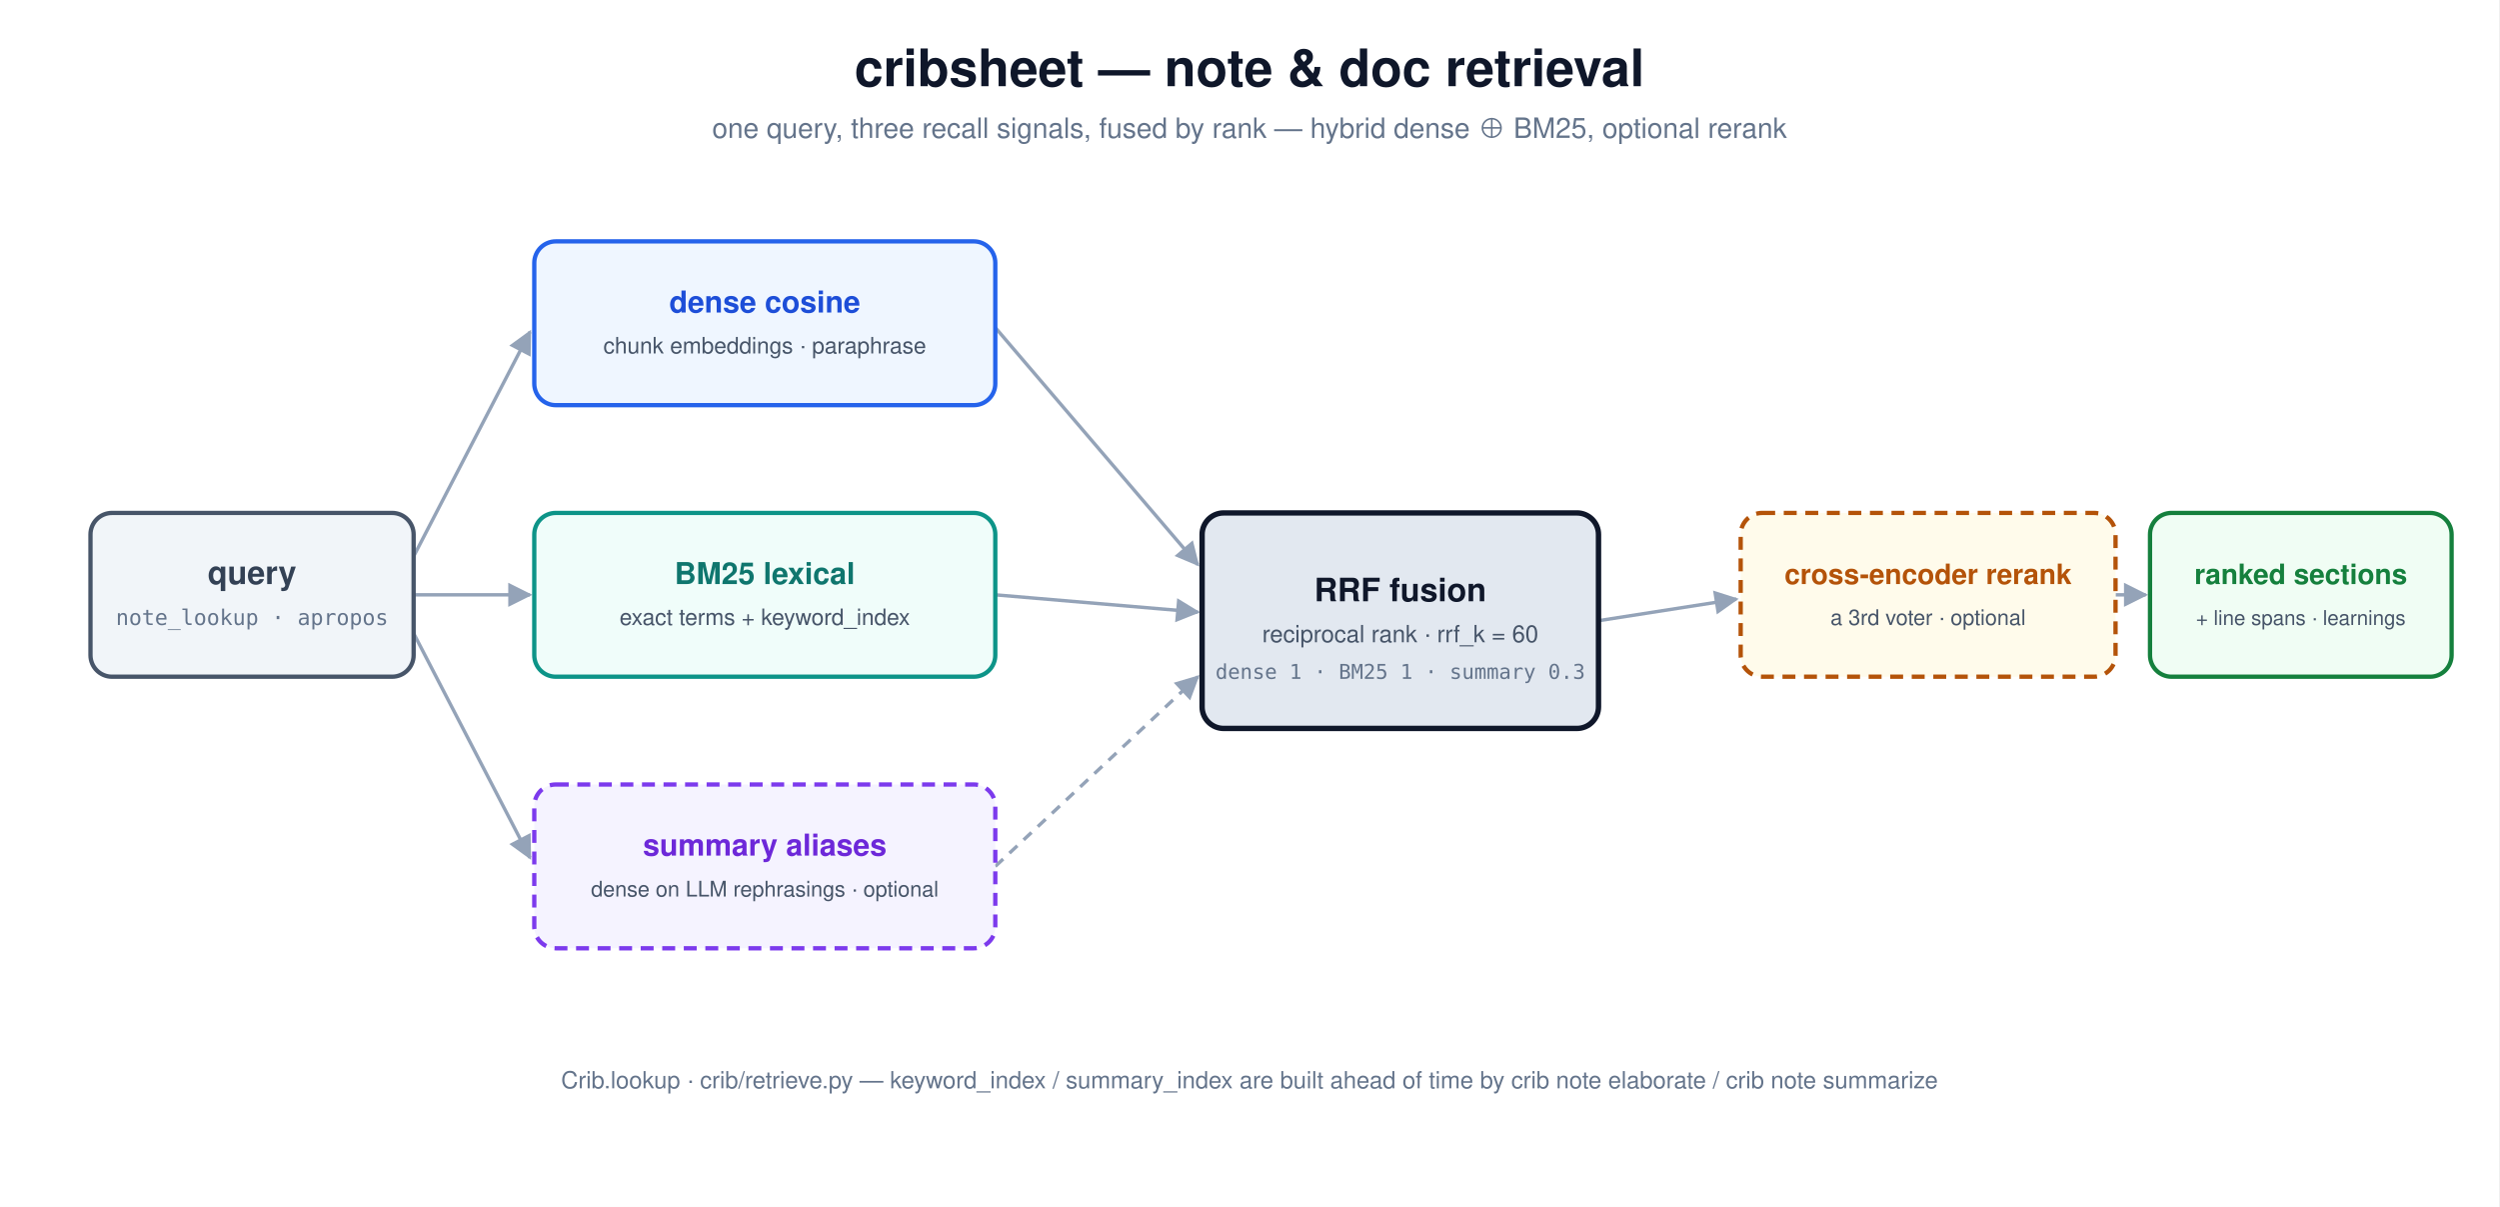
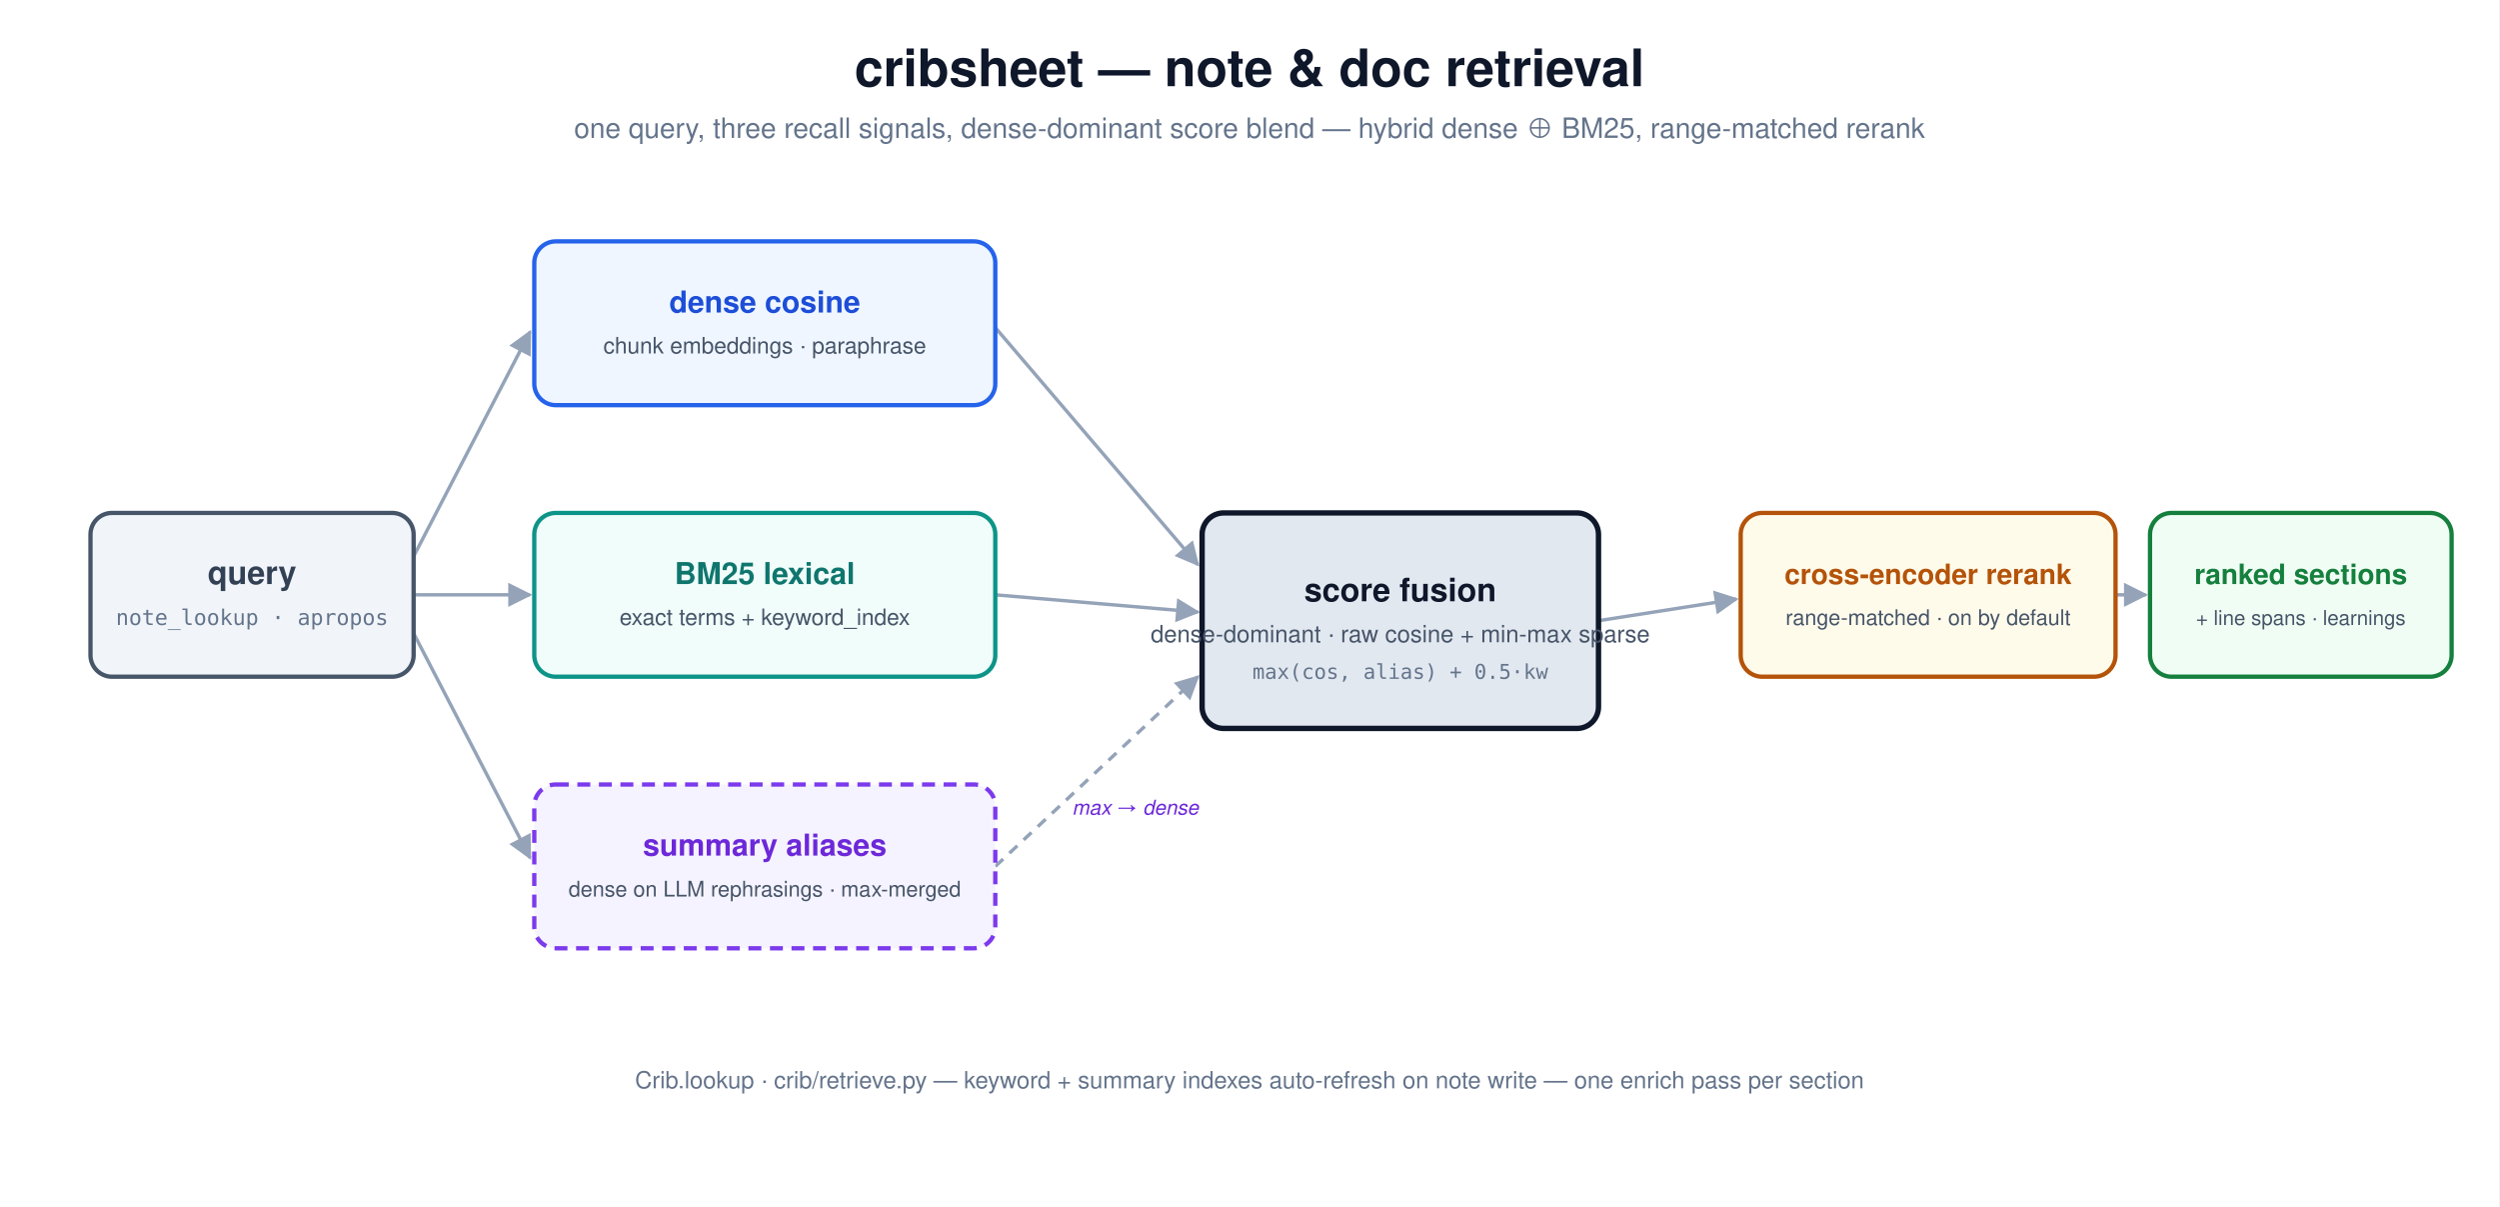
<svg xmlns="http://www.w3.org/2000/svg" width="1160.0" height="560.0" viewBox="0 0 1160.0 560.0">
  <defs>
    <marker refX="9.0" refY="5.0" markerWidth="7.0" markerHeight="7.0" orient="auto" markerUnits="strokeWidth" viewBox="0 0 10 10" id="marker7227">
      <path d="M 0 0 L 10 5 L 0 10 Z" style="fill:#94a3b8;stroke:none" id="arrowhead4978" />
    </marker>
  </defs>
  <rect x="0.0" y="0.0" width="1160.0" height="560.0" id="rect1167" style="fill:#ffffff" />
  <text x="580.0" y="40.0" id="text491" style="fill:#0f172a;font-family:Helvetica, Arial, sans-serif;font-size:24px;font-weight:700;text-anchor:middle">cribsheet — note &amp; doc retrieval</text>
-   <text x="580.0" y="64.0" id="text8294" style="fill:#64748b;font-family:Helvetica, Arial, sans-serif;font-size:13px;text-anchor:middle">one query, three recall signals, fused by rank — hybrid dense ⊕ BM25, optional rerank</text>
+   <text x="580.0" y="64.0" id="text8294" style="fill:#64748b;font-family:Helvetica, Arial, sans-serif;font-size:13px;text-anchor:middle">one query, three recall signals, dense-dominant score blend — hybrid dense ⊕ BM25, range-matched rerank</text>
  <line x1="190.0" y1="262.0" x2="246.0" y2="154.0" id="line6686" style="stroke:#94a3b8;stroke-width:1.6;marker-end:url(#marker7227)" />
  <line x1="192.0" y1="276.0" x2="246.0" y2="276.0" id="line4962" style="stroke:#94a3b8;stroke-width:1.6;marker-end:url(#marker7227)" />
  <line x1="190.0" y1="290.0" x2="246.0" y2="398.0" id="line4002" style="stroke:#94a3b8;stroke-width:1.6;marker-end:url(#marker7227)" />
  <line x1="462.0" y1="152.0" x2="556.0" y2="262.0" id="line526" style="stroke:#94a3b8;stroke-width:1.6;marker-end:url(#marker7227)" />
  <line x1="462.0" y1="276.0" x2="556.0" y2="284.0" id="line5528" style="stroke:#94a3b8;stroke-width:1.6;marker-end:url(#marker7227)" />
  <line x1="462.0" y1="402.0" x2="556.0" y2="314.0" id="line6860" style="stroke:#94a3b8;stroke-dasharray:5 4;stroke-width:1.6;marker-end:url(#marker7227)" />
  <line x1="742.0" y1="288.0" x2="806.0" y2="278.0" id="line8104" style="stroke:#94a3b8;stroke-width:1.6;marker-end:url(#marker7227)" />
  <line x1="982.0" y1="276.0" x2="996.0" y2="276.0" id="line2463" style="stroke:#94a3b8;stroke-width:1.6;marker-end:url(#marker7227)" />
  <rect x="42.0" y="238.0" width="150.0" height="76.0" rx="10.0" id="rect3724" style="fill:#f1f5f9;stroke:#475569;stroke-width:2.0" />
  <rect x="248.0" y="112.0" width="214.0" height="76.0" rx="10.0" id="rect4341" style="fill:#eff6ff;stroke:#2563eb;stroke-width:2.0" />
  <rect x="248.0" y="238.0" width="214.0" height="76.0" rx="10.0" id="rect7360" style="fill:#f0fdfa;stroke:#0d9488;stroke-width:2.0" />
  <rect x="248.0" y="364.0" width="214.0" height="76.0" rx="10.0" id="rect3935" style="fill:#f5f3ff;stroke:#7c3aed;stroke-dasharray:6 4;stroke-width:2.0" />
  <rect x="558.0" y="238.0" width="184.0" height="100.0" rx="10.0" id="rect2617" style="fill:#e2e8f0;stroke:#0f172a;stroke-width:2.5" />
-   <rect x="808.0" y="238.0" width="174.0" height="76.0" rx="10.0" id="rect6445" style="fill:#fffbeb;stroke:#b45309;stroke-dasharray:6 4;stroke-width:2.0" />
+   <rect x="808.0" y="238.0" width="174.0" height="76.0" rx="10.0" id="rect6445" style="fill:#fffbeb;stroke:#b45309;stroke-dasharray:none;stroke-width:2.0" />
  <rect x="998.0" y="238.0" width="140.0" height="76.0" rx="10.0" id="rect8168" style="fill:#f0fdf4;stroke:#15803d;stroke-width:2.0" />
  <text x="117.0" y="271.0" id="text4499" style="fill:#334155;font-family:Helvetica, Arial, sans-serif;font-size:15px;font-weight:700;text-anchor:middle">query</text>
  <text x="117.0" y="290.0" id="text7621" style="fill:#64748b;font-family:monospace;font-size:10px;text-anchor:middle">note_lookup · apropos</text>
  <text x="355.0" y="145.0" id="text6403" style="fill:#1d4ed8;font-family:Helvetica, Arial, sans-serif;font-size:14px;font-weight:700;text-anchor:middle">dense cosine</text>
  <text x="355.0" y="164.0" id="text1282" style="fill:#475569;font-family:Helvetica, Arial, sans-serif;font-size:10.5px;text-anchor:middle">chunk embeddings · paraphrase</text>
  <text x="355.0" y="271.0" id="text2774" style="fill:#0f766e;font-family:Helvetica, Arial, sans-serif;font-size:14px;font-weight:700;text-anchor:middle">BM25 lexical</text>
  <text x="355.0" y="290.0" id="text4422" style="fill:#475569;font-family:Helvetica, Arial, sans-serif;font-size:10.5px;text-anchor:middle">exact terms + keyword_index</text>
  <text x="355.0" y="397.0" id="text1863" style="fill:#6d28d9;font-family:Helvetica, Arial, sans-serif;font-size:14px;font-weight:700;text-anchor:middle">summary aliases</text>
-   <text x="355.0" y="416.0" id="text8091" style="fill:#475569;font-family:Helvetica, Arial, sans-serif;font-size:10px;text-anchor:middle">dense on LLM rephrasings · optional</text>
-   <text x="650.0" y="279.0" id="text4419" style="fill:#0f172a;font-family:Helvetica, Arial, sans-serif;font-size:15px;font-weight:700;text-anchor:middle">RRF fusion</text>
-   <text x="650.0" y="298.0" id="text5713" style="fill:#475569;font-family:Helvetica, Arial, sans-serif;font-size:11px;text-anchor:middle">reciprocal rank · rrf_k = 60</text>
-   <text x="650.0" y="315.0" id="text9184" style="fill:#64748b;font-family:monospace;font-size:9.5px;text-anchor:middle">dense 1 · BM25 1 · summary 0.3</text>
+   <text x="355.0" y="416.0" id="text8091" style="fill:#475569;font-family:Helvetica, Arial, sans-serif;font-size:10px;text-anchor:middle">dense on LLM rephrasings · max-merged</text>
+   <text x="650.0" y="279.0" id="text4419" style="fill:#0f172a;font-family:Helvetica, Arial, sans-serif;font-size:15px;font-weight:700;text-anchor:middle">score fusion</text>
+   <text x="650.0" y="298.0" id="text5713" style="fill:#475569;font-family:Helvetica, Arial, sans-serif;font-size:11px;text-anchor:middle">dense-dominant · raw cosine + min-max sparse</text>
+   <text x="650.0" y="315.0" id="text9184" style="fill:#64748b;font-family:monospace;font-size:9.5px;text-anchor:middle">max(cos, alias) + 0.5·kw</text>
  <text x="895.0" y="271.0" id="text3751" style="fill:#b45309;font-family:Helvetica, Arial, sans-serif;font-size:13px;font-weight:700;text-anchor:middle">cross-encoder rerank</text>
-   <text x="895.0" y="290.0" id="text5106" style="fill:#475569;font-family:Helvetica, Arial, sans-serif;font-size:10px;text-anchor:middle">a 3rd voter · optional</text>
+   <text x="895.0" y="290.0" id="text5106" style="fill:#475569;font-family:Helvetica, Arial, sans-serif;font-size:10px;text-anchor:middle">range-matched · on by default</text>
  <text x="1068.0" y="271.0" id="text4805" style="fill:#15803d;font-family:Helvetica, Arial, sans-serif;font-size:13px;font-weight:700;text-anchor:middle">ranked sections</text>
  <text x="1068.0" y="290.0" id="text9944" style="fill:#475569;font-family:Helvetica, Arial, sans-serif;font-size:9.5px;text-anchor:middle">+ line spans · learnings</text>
-   <text x="580.0" y="505.0" id="text8420" style="fill:#64748b;font-family:Helvetica, Arial, sans-serif;font-size:11px;text-anchor:middle">Crib.lookup · crib/retrieve.py — keyword_index / summary_index are built ahead of time by  crib note elaborate  /  crib note summarize</text>
+   <text x="580.0" y="505.0" id="text8420" style="fill:#64748b;font-family:Helvetica, Arial, sans-serif;font-size:11px;text-anchor:middle">Crib.lookup · crib/retrieve.py — keyword + summary indexes auto-refresh on note write — one enrich pass per section</text>
+   <text x="527.0" y="378.0" id="text6866" style="fill:#6d28d9;font-family:Helvetica, Arial, sans-serif;font-size:9.5px;font-style:italic;text-anchor:middle">max → dense</text>
</svg>
